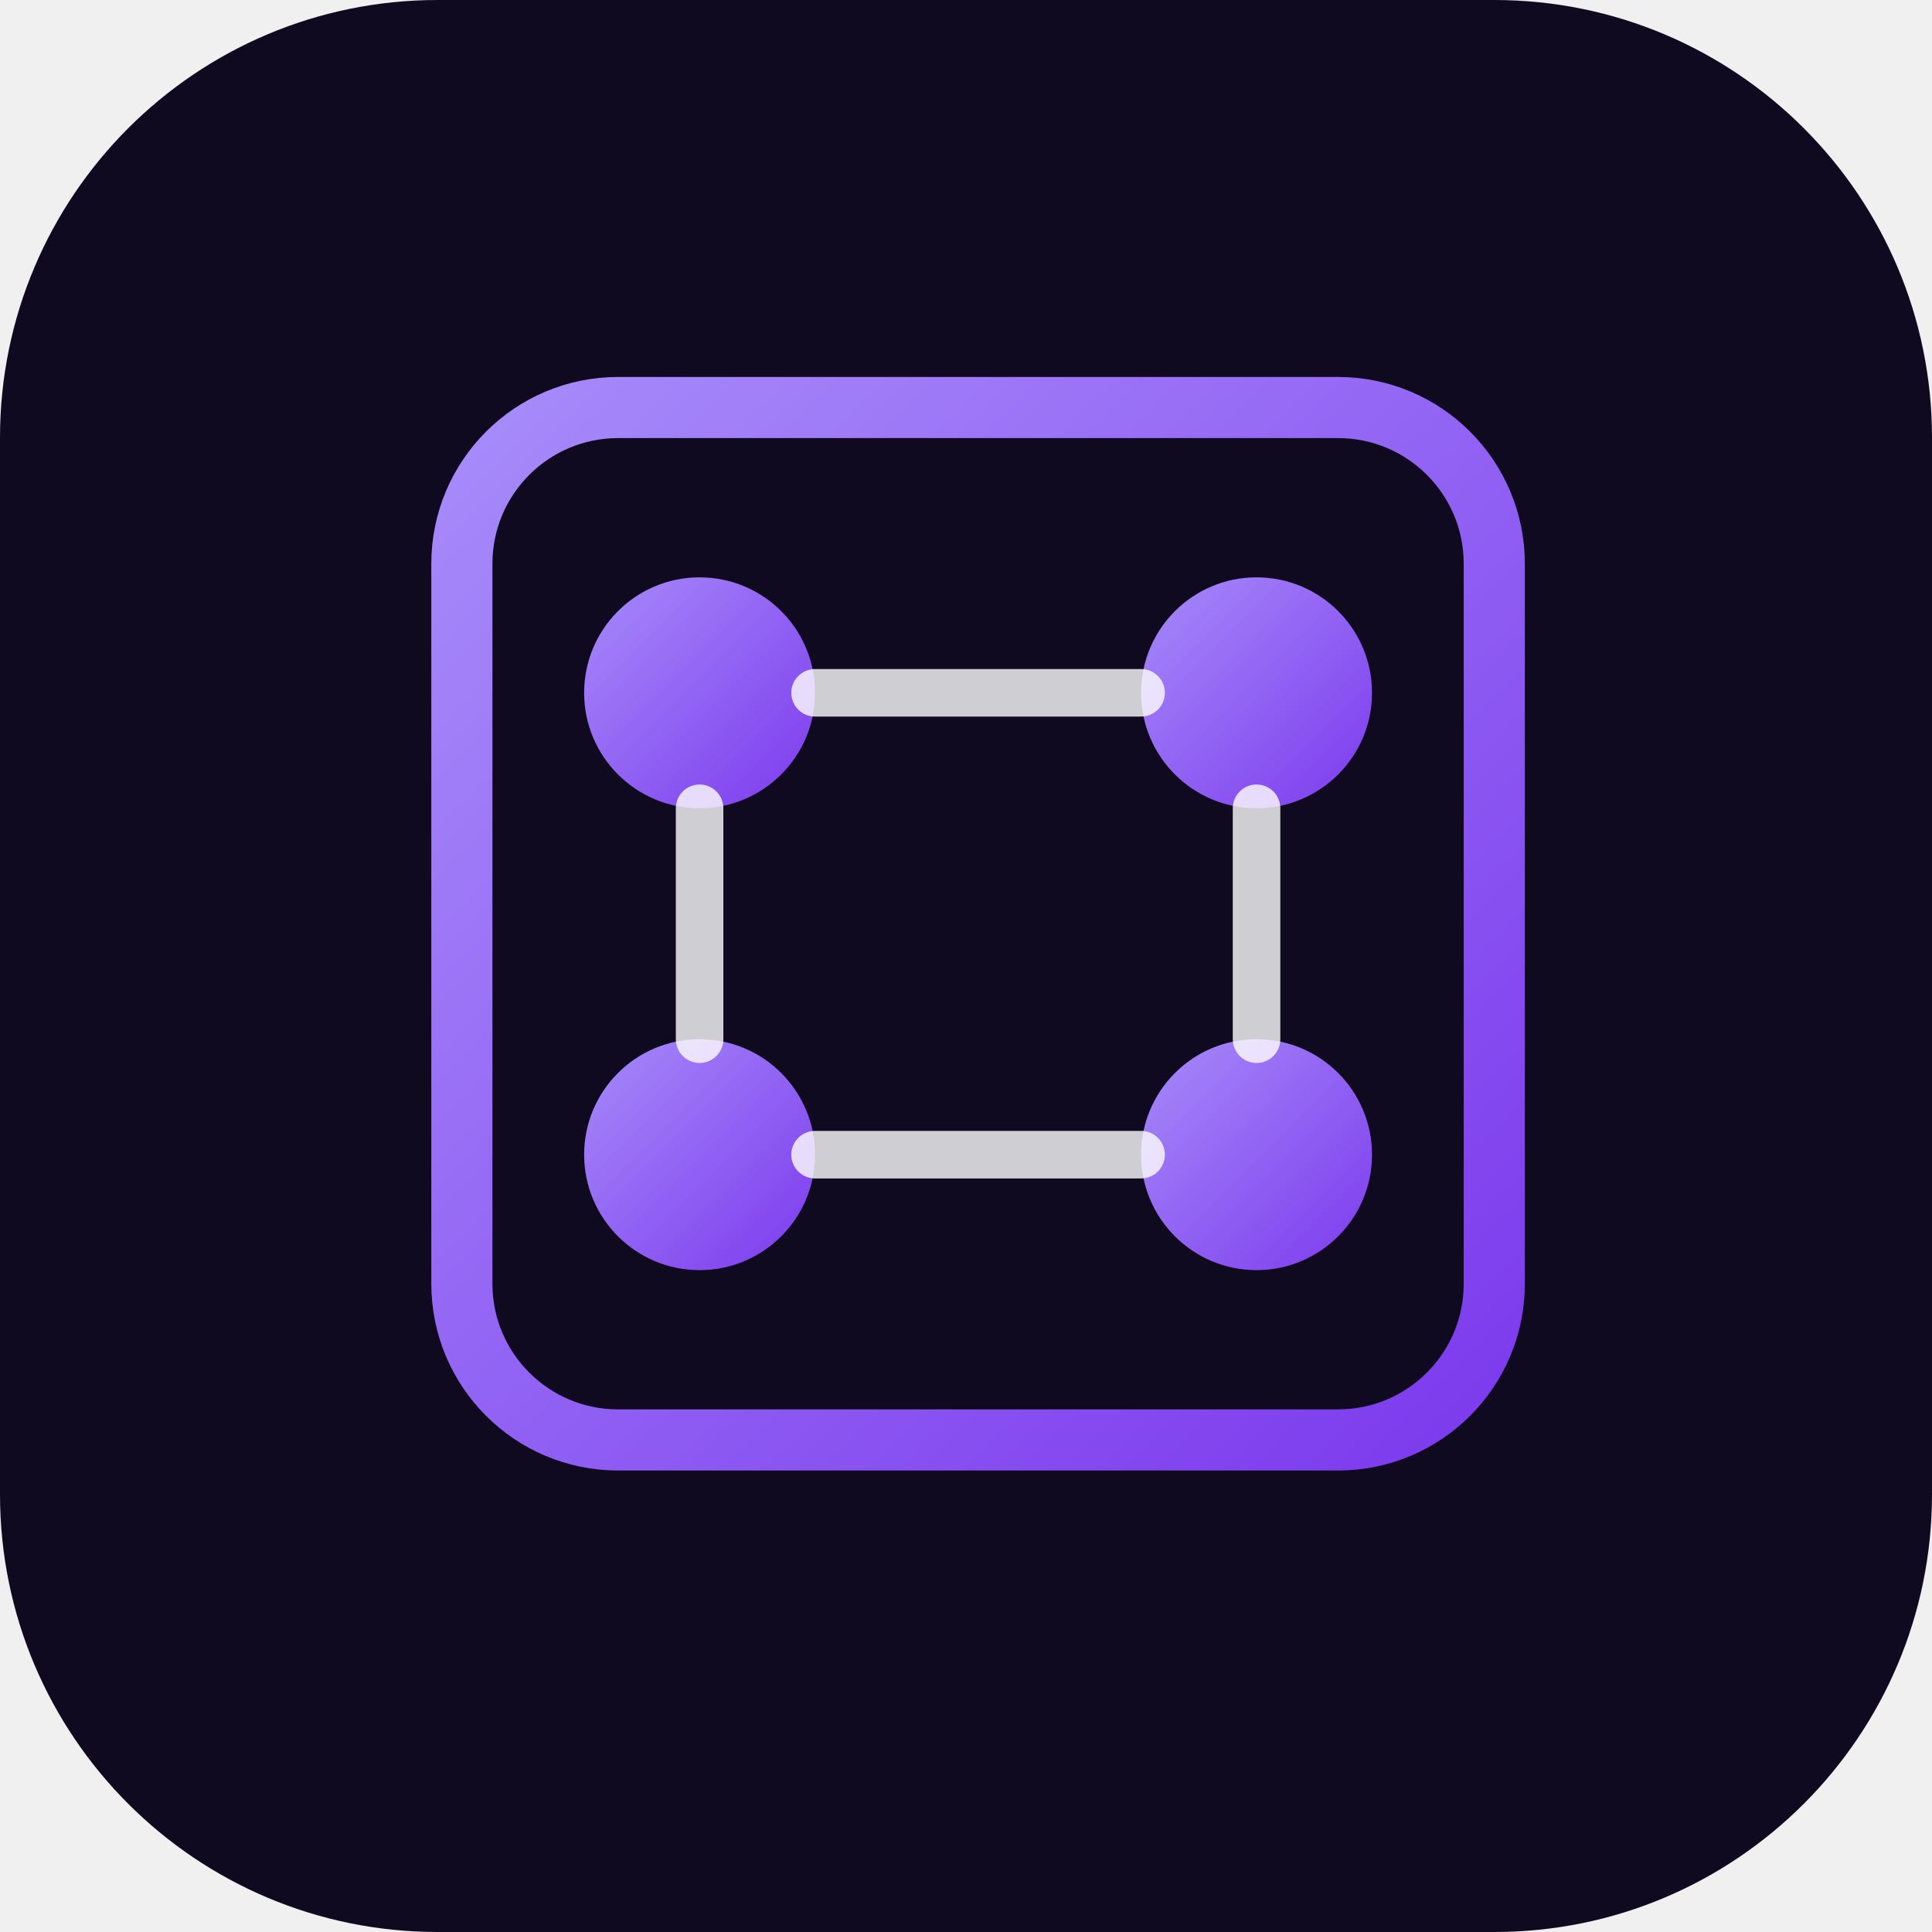
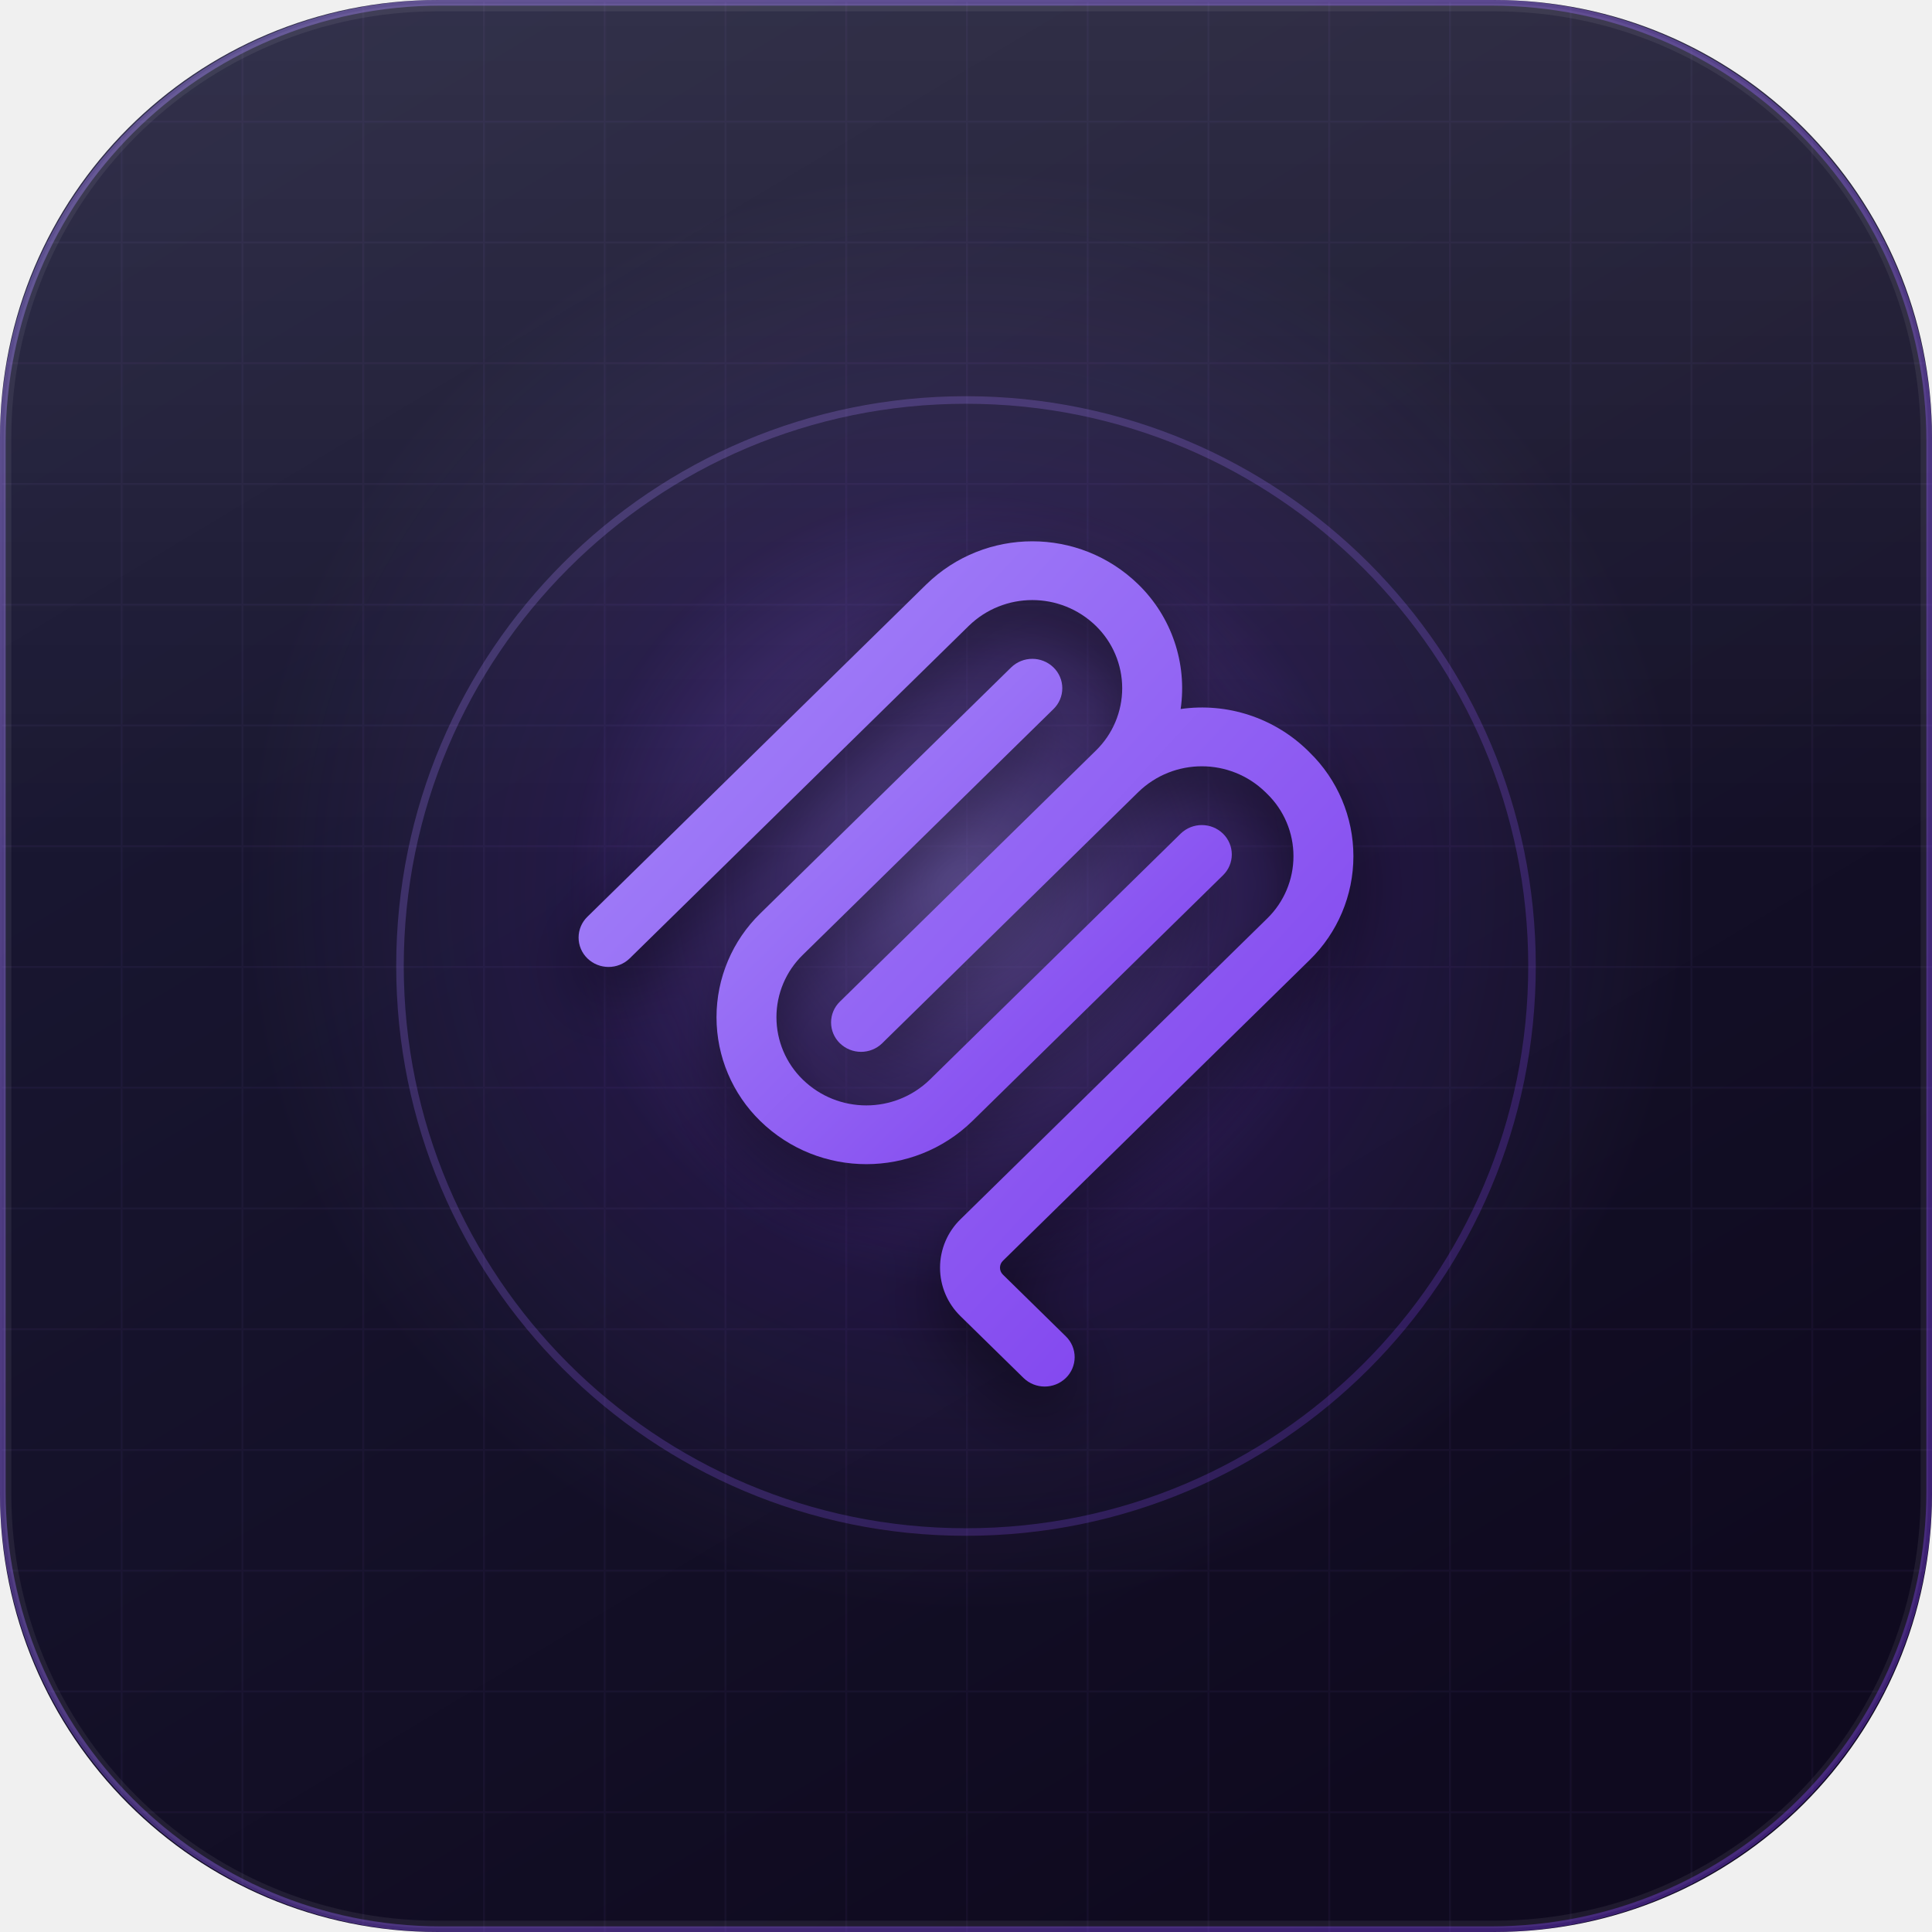
- <svg xmlns="http://www.w3.org/2000/svg" width="512" height="512" viewBox="0 0 512 512">
+ <svg xmlns="http://www.w3.org/2000/svg" width="512" height="512" viewBox="0 0 512 512" role="img" aria-label="MCP Server logo">
  <defs>
-     <linearGradient id="g" x1="0" y1="0" x2="1" y2="1">
-       <stop stop-color="#a78bfa" />
+     <linearGradient id="gradL" x1="0" y1="0" x2="1" y2="1">
+       <stop offset="0" stop-color="#a78bfa" />
      <stop offset="1" stop-color="#7c3aed" />
    </linearGradient>
+     <linearGradient id="bggL" x1="0" y1="0" x2="0.6" y2="1">
+       <stop offset="0" stop-color="#1d1c39" />
+       <stop offset="1" stop-color="#0f0a1f" />
+     </linearGradient>
+     <radialGradient id="glowL" cx="0.5" cy="0.5" r="0.5">
+       <stop offset="0" stop-color="#a78bfa" stop-opacity="0.55" />
+       <stop offset="0.55" stop-color="#7c3aed" stop-opacity="0.12" />
+       <stop offset="1" stop-color="#a78bfa" stop-opacity="0" />
+     </radialGradient>
+     <filter id="blurL" x="-60%" y="-60%" width="220%" height="220%">
+       <feGaussianBlur stdDeviation="9" />
+     </filter>
+     <linearGradient id="sheenL" x1="0" y1="0" x2="0" y2="1">
+       <stop offset="0" stop-color="#ffffff" stop-opacity="0.10" />
+       <stop offset="0.45" stop-color="#ffffff" stop-opacity="0" />
+     </linearGradient>
+     <pattern id="gridL" width="32" height="32" patternUnits="userSpaceOnUse">
+       <path d="M32 0H0V32" fill="none" stroke="#a78bfa" stroke-opacity="0.05" stroke-width="1" />
+     </pattern>
  </defs>
-   <rect width="512" height="512" rx="116" fill="#0f0a1f" />
-   <g transform="scale(.9) translate(28 28)">
-     <rect x="108" y="92" width="304" height="304" rx="46" fill="none" stroke="url(#g)" stroke-width="18" />
-     <circle cx="178" cy="176" r="34" fill="url(#g)" />
-     <circle cx="342" cy="176" r="34" fill="url(#g)" />
-     <circle cx="178" cy="312" r="34" fill="url(#g)" />
-     <circle cx="342" cy="312" r="34" fill="url(#g)" />
-     <path d="M212 176 H308 M178 210 V278 M342 210 V278 M212 312 H308" stroke="white" stroke-opacity=".8" stroke-width="14" stroke-linecap="round" />
+   <rect width="512" height="512" rx="116" fill="url(#bggL)" />
+   <rect width="512" height="512" rx="116" fill="url(#gridL)" />
+   <circle cx="256" cy="236" r="190" fill="url(#glowL)" />
+   <circle cx="256" cy="256" r="150" fill="none" stroke="url(#gradL)" stroke-opacity="0.25" stroke-width="2" />
+   <rect width="512" height="512" rx="116" fill="url(#sheenL)" />
+   <g filter="url(#blurL)" opacity="0.45">
+     <g transform="translate(144.00 152.00) scale(9.3333)" fill="#000000" fill-rule="evenodd">
+       <path d="M15.688 2.343a2.588 2.588 0 00-3.61 0l-9.626 9.44a.863.863 0 01-1.203 0 .823.823 0 010-1.18l9.626-9.44a4.313 4.313 0 016.016 0 4.116 4.116 0 011.204 3.54 4.3 4.3 0 013.609 1.18l.05.05a4.115 4.115 0 010 5.9l-8.706 8.537a.274.274 0 000 .393l1.788 1.754a.823.823 0 010 1.18.863.863 0 01-1.203 0l-1.788-1.753a1.92 1.92 0 010-2.754l8.706-8.538a2.47 2.47 0 000-3.54l-.05-.049a2.588 2.588 0 00-3.607-.003l-7.172 7.034-.002.002-.098.097a.863.863 0 01-1.204 0 .823.823 0 010-1.18l7.273-7.133a2.47 2.47 0 00-.003-3.537z" />
+       <path d="M14.485 4.703a.823.823 0 000-1.18.863.863 0 00-1.204 0l-7.119 6.982a4.115 4.115 0 000 5.9 4.314 4.314 0 006.016 0l7.12-6.982a.823.823 0 000-1.18.863.863 0 00-1.204 0l-7.119 6.982a2.588 2.588 0 01-3.61 0 2.47 2.47 0 010-3.54l7.12-6.982z" />
+     </g>
  </g>
+   <g transform="translate(144.00 144.00) scale(9.3333)" fill="url(#gradL)" fill-rule="evenodd">
+     <path d="M15.688 2.343a2.588 2.588 0 00-3.61 0l-9.626 9.44a.863.863 0 01-1.203 0 .823.823 0 010-1.18l9.626-9.44a4.313 4.313 0 016.016 0 4.116 4.116 0 011.204 3.54 4.3 4.3 0 013.609 1.18l.05.05a4.115 4.115 0 010 5.9l-8.706 8.537a.274.274 0 000 .393l1.788 1.754a.823.823 0 010 1.18.863.863 0 01-1.203 0l-1.788-1.753a1.92 1.92 0 010-2.754l8.706-8.538a2.47 2.47 0 000-3.54l-.05-.049a2.588 2.588 0 00-3.607-.003l-7.172 7.034-.002.002-.098.097a.863.863 0 01-1.204 0 .823.823 0 010-1.18l7.273-7.133a2.47 2.47 0 00-.003-3.537z" />
+     <path d="M14.485 4.703a.823.823 0 000-1.18.863.863 0 00-1.204 0l-7.119 6.982a4.115 4.115 0 000 5.9 4.314 4.314 0 006.016 0l7.12-6.982a.823.823 0 000-1.18.863.863 0 00-1.204 0l-7.119 6.982a2.588 2.588 0 01-3.61 0 2.47 2.47 0 010-3.54l7.12-6.982z" />
+   </g>
+   <rect x="2" y="2" width="508" height="508" rx="114" fill="none" stroke="#ffffff" stroke-opacity="0.07" stroke-width="2" />
+   <rect x="0.75" y="0.75" width="510.5" height="510.5" rx="116" fill="none" stroke="url(#gradL)" stroke-opacity="0.4" stroke-width="1.5" />
</svg>
